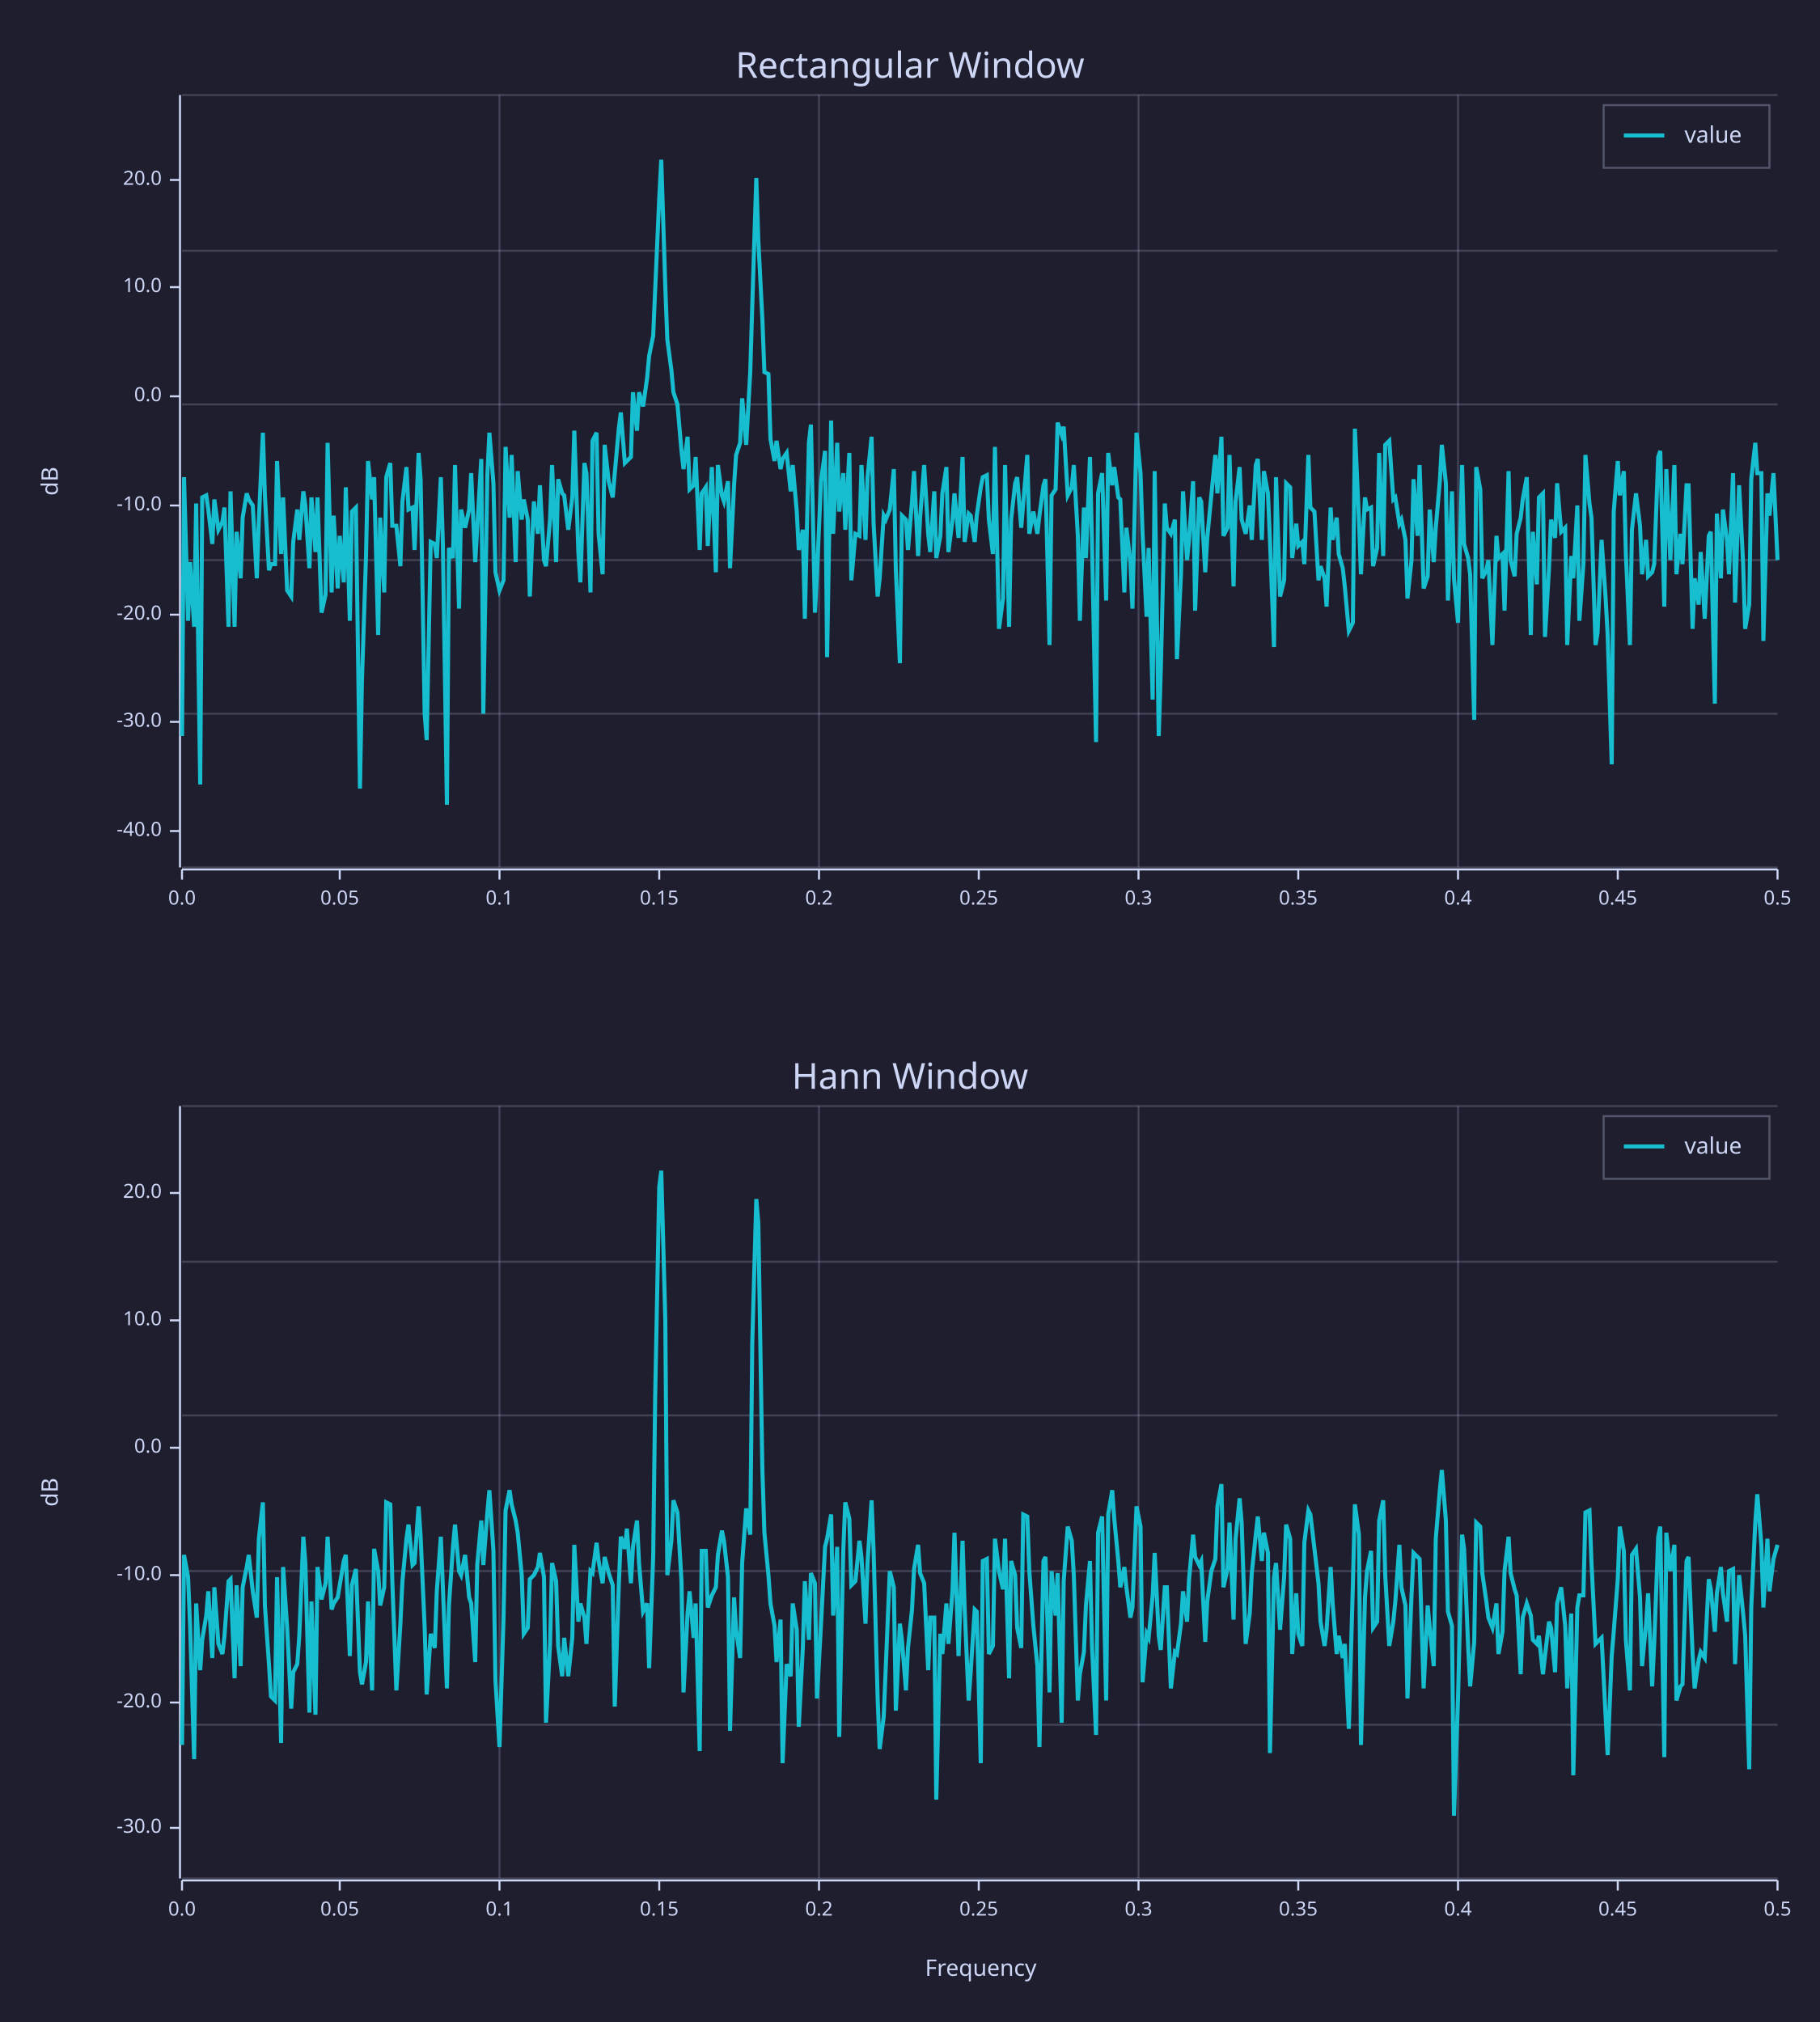
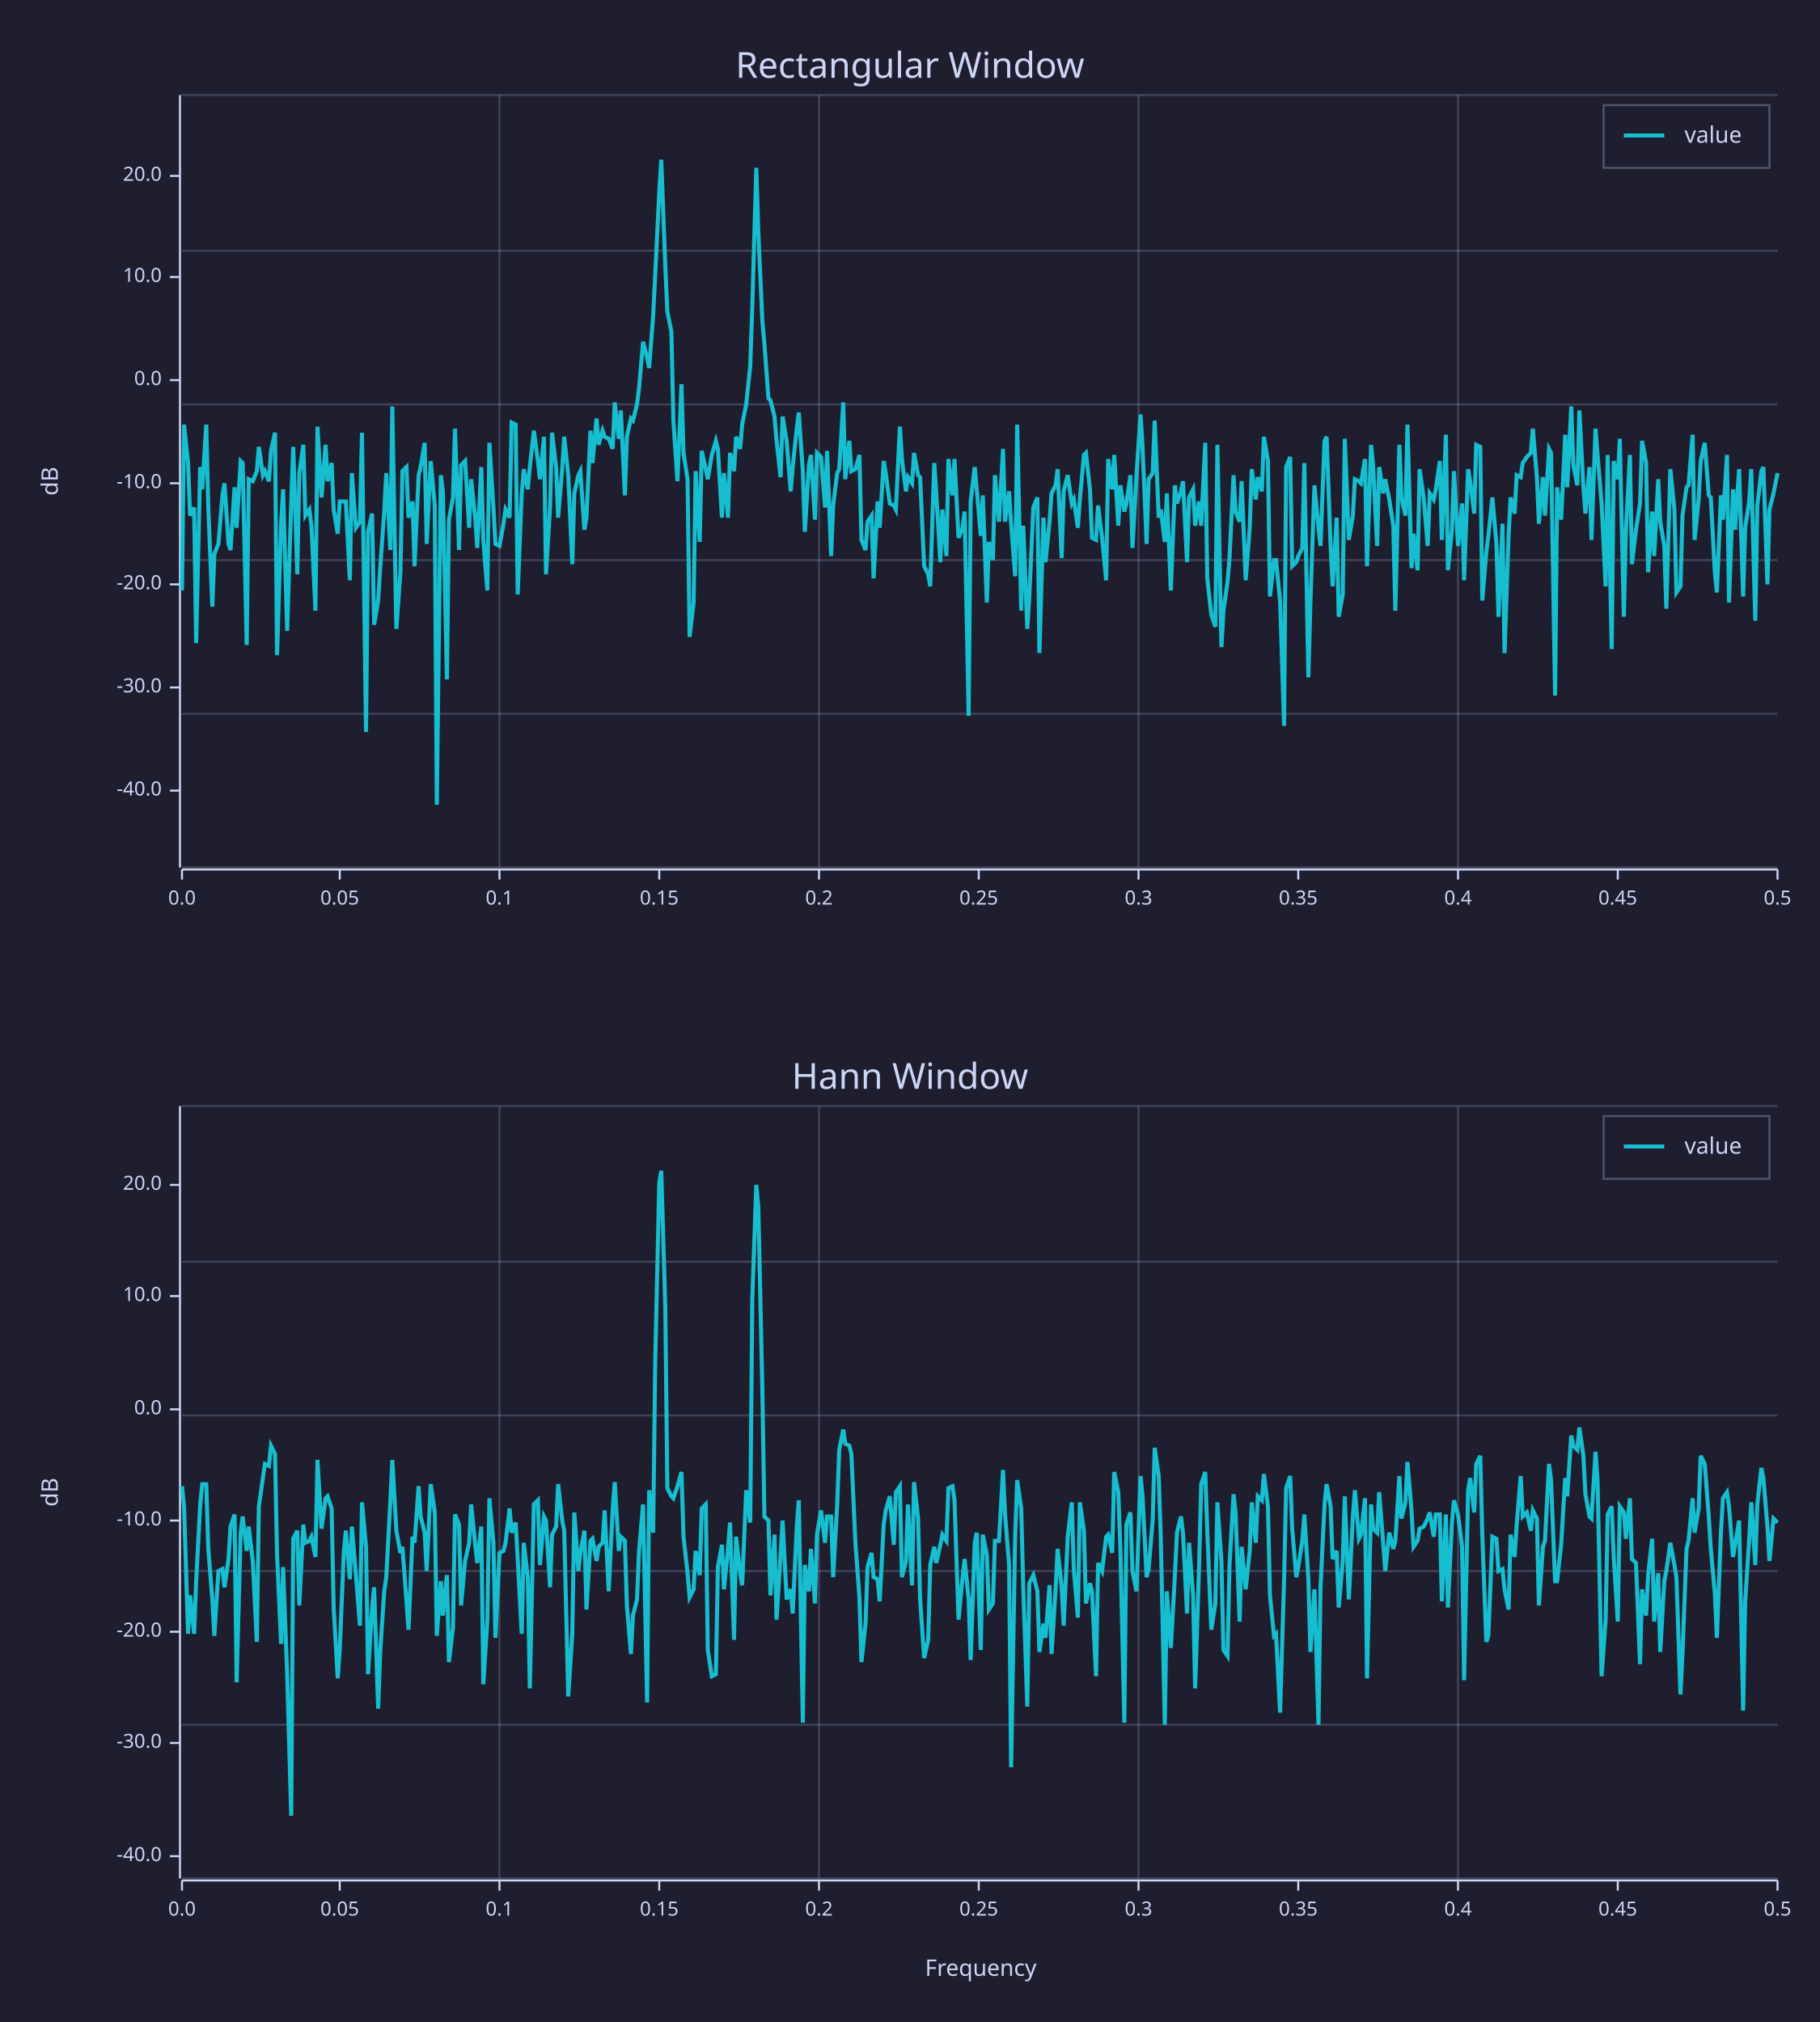
<svg xmlns="http://www.w3.org/2000/svg" width="900" height="1000" viewBox="0 0 900 1000">
  <rect x="0" y="0" width="900" height="1000" opacity="1" fill="#1E1E2E" stroke="none" />
  <text x="450" y="25" dy="0.76em" text-anchor="middle" font-family="sans-serif" font-size="17.742" opacity="1" fill="#CDD6F4">
Rectangular Window
</text>
  <text x="20" y="238" dy="0.76em" text-anchor="middle" font-family="sans-serif" font-size="11.29" opacity="1" fill="#CDD6F4" transform="rotate(270, 20, 238)">
dB
</text>
  <text x="485" y="480" dy="-0.5ex" text-anchor="middle" font-family="sans-serif" font-size="11.29" opacity="1" fill="#CDD6F4">

</text>
  <polyline fill="none" opacity="1" stroke="#CDD6F4" stroke-width="1" points="89,47 89,429 " />
-   <text x="80" y="411" dy="0.5ex" text-anchor="end" font-family="sans-serif" font-size="9.677" opacity="1" fill="#CDD6F4">
+   <text x="80" y="391" dy="0.5ex" text-anchor="end" font-family="sans-serif" font-size="9.677" opacity="1" fill="#CDD6F4">
-40.0
</text>
-   <polyline fill="none" opacity="1" stroke="#CDD6F4" stroke-width="1" points="84,411 89,411 " />
-   <text x="80" y="357" dy="0.5ex" text-anchor="end" font-family="sans-serif" font-size="9.677" opacity="1" fill="#CDD6F4">
+   <polyline fill="none" opacity="1" stroke="#CDD6F4" stroke-width="1" points="84,391 89,391 " />
+   <text x="80" y="340" dy="0.5ex" text-anchor="end" font-family="sans-serif" font-size="9.677" opacity="1" fill="#CDD6F4">
-30.0
</text>
-   <polyline fill="none" opacity="1" stroke="#CDD6F4" stroke-width="1" points="84,357 89,357 " />
-   <text x="80" y="304" dy="0.5ex" text-anchor="end" font-family="sans-serif" font-size="9.677" opacity="1" fill="#CDD6F4">
+   <polyline fill="none" opacity="1" stroke="#CDD6F4" stroke-width="1" points="84,340 89,340 " />
+   <text x="80" y="289" dy="0.5ex" text-anchor="end" font-family="sans-serif" font-size="9.677" opacity="1" fill="#CDD6F4">
-20.0
</text>
-   <polyline fill="none" opacity="1" stroke="#CDD6F4" stroke-width="1" points="84,304 89,304 " />
-   <text x="80" y="250" dy="0.5ex" text-anchor="end" font-family="sans-serif" font-size="9.677" opacity="1" fill="#CDD6F4">
+   <polyline fill="none" opacity="1" stroke="#CDD6F4" stroke-width="1" points="84,289 89,289 " />
+   <text x="80" y="239" dy="0.5ex" text-anchor="end" font-family="sans-serif" font-size="9.677" opacity="1" fill="#CDD6F4">
-10.0
</text>
-   <polyline fill="none" opacity="1" stroke="#CDD6F4" stroke-width="1" points="84,250 89,250 " />
-   <text x="80" y="196" dy="0.5ex" text-anchor="end" font-family="sans-serif" font-size="9.677" opacity="1" fill="#CDD6F4">
- 0.0
- </text>
-   <polyline fill="none" opacity="1" stroke="#CDD6F4" stroke-width="1" points="84,196 89,196 " />
-   <text x="80" y="142" dy="0.5ex" text-anchor="end" font-family="sans-serif" font-size="9.677" opacity="1" fill="#CDD6F4">
+   <polyline fill="none" opacity="1" stroke="#CDD6F4" stroke-width="1" points="84,239 89,239 " />
+   <text x="80" y="188" dy="0.5ex" text-anchor="end" font-family="sans-serif" font-size="9.677" opacity="1" fill="#CDD6F4">
+ 0.0
+ </text>
+   <polyline fill="none" opacity="1" stroke="#CDD6F4" stroke-width="1" points="84,188 89,188 " />
+   <text x="80" y="137" dy="0.5ex" text-anchor="end" font-family="sans-serif" font-size="9.677" opacity="1" fill="#CDD6F4">
10.0
</text>
-   <polyline fill="none" opacity="1" stroke="#CDD6F4" stroke-width="1" points="84,142 89,142 " />
-   <text x="80" y="89" dy="0.5ex" text-anchor="end" font-family="sans-serif" font-size="9.677" opacity="1" fill="#CDD6F4">
+   <polyline fill="none" opacity="1" stroke="#CDD6F4" stroke-width="1" points="84,137 89,137 " />
+   <text x="80" y="87" dy="0.5ex" text-anchor="end" font-family="sans-serif" font-size="9.677" opacity="1" fill="#CDD6F4">
20.0
</text>
-   <polyline fill="none" opacity="1" stroke="#CDD6F4" stroke-width="1" points="84,89 89,89 " />
+   <polyline fill="none" opacity="1" stroke="#CDD6F4" stroke-width="1" points="84,87 89,87 " />
  <polyline fill="none" opacity="1" stroke="#CDD6F4" stroke-width="1" points="90,430 879,430 " />
  <text x="90" y="440" dy="0.76em" text-anchor="middle" font-family="sans-serif" font-size="9.677" opacity="1" fill="#CDD6F4">
0.0
</text>
  <polyline fill="none" opacity="1" stroke="#CDD6F4" stroke-width="1" points="90,430 90,435 " />
  <text x="168" y="440" dy="0.76em" text-anchor="middle" font-family="sans-serif" font-size="9.677" opacity="1" fill="#CDD6F4">
0.05
</text>
  <polyline fill="none" opacity="1" stroke="#CDD6F4" stroke-width="1" points="168,430 168,435 " />
  <text x="247" y="440" dy="0.76em" text-anchor="middle" font-family="sans-serif" font-size="9.677" opacity="1" fill="#CDD6F4">
0.1
</text>
  <polyline fill="none" opacity="1" stroke="#CDD6F4" stroke-width="1" points="247,430 247,435 " />
  <text x="326" y="440" dy="0.76em" text-anchor="middle" font-family="sans-serif" font-size="9.677" opacity="1" fill="#CDD6F4">
0.15
</text>
  <polyline fill="none" opacity="1" stroke="#CDD6F4" stroke-width="1" points="326,430 326,435 " />
  <text x="405" y="440" dy="0.76em" text-anchor="middle" font-family="sans-serif" font-size="9.677" opacity="1" fill="#CDD6F4">
0.2
</text>
  <polyline fill="none" opacity="1" stroke="#CDD6F4" stroke-width="1" points="405,430 405,435 " />
  <text x="484" y="440" dy="0.76em" text-anchor="middle" font-family="sans-serif" font-size="9.677" opacity="1" fill="#CDD6F4">
0.25
</text>
  <polyline fill="none" opacity="1" stroke="#CDD6F4" stroke-width="1" points="484,430 484,435 " />
  <text x="563" y="440" dy="0.76em" text-anchor="middle" font-family="sans-serif" font-size="9.677" opacity="1" fill="#CDD6F4">
0.3
</text>
  <polyline fill="none" opacity="1" stroke="#CDD6F4" stroke-width="1" points="563,430 563,435 " />
  <text x="642" y="440" dy="0.76em" text-anchor="middle" font-family="sans-serif" font-size="9.677" opacity="1" fill="#CDD6F4">
0.35
</text>
  <polyline fill="none" opacity="1" stroke="#CDD6F4" stroke-width="1" points="642,430 642,435 " />
  <text x="721" y="440" dy="0.76em" text-anchor="middle" font-family="sans-serif" font-size="9.677" opacity="1" fill="#CDD6F4">
0.4
</text>
  <polyline fill="none" opacity="1" stroke="#CDD6F4" stroke-width="1" points="721,430 721,435 " />
  <text x="800" y="440" dy="0.76em" text-anchor="middle" font-family="sans-serif" font-size="9.677" opacity="1" fill="#CDD6F4">
0.45
</text>
  <polyline fill="none" opacity="1" stroke="#CDD6F4" stroke-width="1" points="800,430 800,435 " />
  <text x="879" y="440" dy="0.76em" text-anchor="middle" font-family="sans-serif" font-size="9.677" opacity="1" fill="#CDD6F4">
0.5
</text>
  <polyline fill="none" opacity="1" stroke="#CDD6F4" stroke-width="1" points="879,430 879,435 " />
  <polyline fill="none" opacity="0.3" stroke="#9696B4" stroke-width="1" points="90,429 879,429 " />
  <polyline fill="none" opacity="0.3" stroke="#9696B4" stroke-width="1" points="90,353 879,353 " />
  <polyline fill="none" opacity="0.3" stroke="#9696B4" stroke-width="1" points="90,277 879,277 " />
  <polyline fill="none" opacity="0.3" stroke="#9696B4" stroke-width="1" points="90,200 879,200 " />
  <polyline fill="none" opacity="0.3" stroke="#9696B4" stroke-width="1" points="90,124 879,124 " />
  <polyline fill="none" opacity="0.3" stroke="#9696B4" stroke-width="1" points="90,47 879,47 " />
  <polyline fill="none" opacity="0.3" stroke="#9696B4" stroke-width="1" points="247,429 247,47 " />
  <polyline fill="none" opacity="0.3" stroke="#9696B4" stroke-width="1" points="405,429 405,47 " />
  <polyline fill="none" opacity="0.3" stroke="#9696B4" stroke-width="1" points="563,429 563,47 " />
  <polyline fill="none" opacity="0.3" stroke="#9696B4" stroke-width="1" points="721,429 721,47 " />
-   <polyline fill="none" opacity="1" stroke="#17BECF" stroke-width="2" points="90,364 91,236 93,307 94,278 96,310 97,249 99,388 100,246 102,245 103,252 105,269 106,247 108,262 110,258 111,251 113,310 114,243 116,310 117,263 119,286 120,256 122,244 123,247 125,250 127,286 128,257 130,214 131,245 133,282 134,279 136,279 137,228 139,274 140,246 142,292 144,295 145,268 147,252 148,267 150,243 151,250 153,281 154,246 156,273 157,246 159,303 161,294 162,219 164,293 165,255 167,291 168,265 170,288 171,241 173,307 174,253 176,251 178,390 179,336 181,275 182,228 184,247 185,236 187,314 188,256 190,293 191,236 193,229 194,260 196,260 198,280 199,248 201,231 202,252 204,251 205,272 207,224 208,237 210,353 211,366 213,268 215,269 216,276 218,236 219,269 221,398 222,271 224,276 225,230 227,301 228,252 230,261 232,252 233,234 235,278 236,261 238,227 239,353 241,235 242,214 244,239 245,283 247,292 249,287 250,221 252,256 253,225 255,278 256,233 258,257 259,247 261,257 262,295 264,248 266,264 267,240 269,277 270,280 272,257 273,230 275,278 276,237 278,244 279,245 281,262 283,246 284,213 286,273 287,288 289,229 290,234 292,293 293,218 295,214 296,264 298,284 299,220 301,238 303,246 304,234 306,212 307,204 309,229 310,228 312,226 313,194 315,213 316,194 318,201 320,187 321,176 323,166 324,143 326,98 327,79 329,142 330,168 332,183 333,194 335,200 337,223 338,232 340,216 341,242 343,240 344,226 346,272 347,244 349,241 350,270 352,231 354,283 355,230 357,245 358,248 360,238 361,281 363,240 364,225 366,219 367,197 369,220 371,184 372,151 374,88 375,119 377,158 378,184 380,185 381,217 383,228 384,218 386,232 387,227 389,224 391,243 392,230 394,253 395,272 397,262 398,306 400,219 401,210 403,303 404,284 406,238 408,223 409,325 411,208 412,264 414,219 415,253 417,234 418,262 420,224 421,287 423,264 425,265 426,230 428,267 429,236 431,216 432,259 434,295 435,286 437,255 438,257 440,252 442,232 443,282 445,328 446,255 448,257 449,272 451,248 452,233 454,275 455,256 457,230 459,264 460,273 462,243 463,276 465,265 466,244 468,231 469,273 471,257 472,244 474,266 476,226 477,268 479,254 480,255 482,268 483,255 485,241 486,236 488,235 489,257 491,274 492,221 494,311 496,296 497,230 499,310 500,257 502,239 503,236 505,261 506,249 508,225 509,264 511,253 513,264 514,255 516,240 517,237 519,319 520,245 522,242 523,209 525,215 526,211 528,245 530,241 531,230 533,265 534,307 536,251 537,276 539,226 540,269 542,367 543,244 545,234 547,297 548,224 550,240 551,231 553,246 554,247 556,293 557,261 559,278 560,301 562,214 564,234 565,264 567,305 568,271 570,346 571,233 573,364 574,332 576,249 577,261 579,264 581,257 582,326 584,284 585,243 587,277 588,267 590,238 591,302 593,246 594,248 596,283 597,266 599,245 601,225 602,244 604,216 605,265 607,261 608,225 610,290 611,248 613,231 614,257 616,264 618,250 619,267 621,230 622,227 624,267 625,233 627,244 628,267 630,320 631,236 633,295 635,287 636,239 638,241 639,276 641,259 642,270 644,268 645,279 647,225 648,251 650,253 652,287 653,280 655,286 656,300 658,251 659,267 661,256 662,274 664,281 665,290 667,312 669,308 670,212 672,257 673,284 675,246 676,252 678,251 679,280 681,271 682,224 684,275 685,220 687,218 689,247 690,246 692,259 693,257 695,267 696,296 698,277 699,237 701,265 702,230 704,291 706,285 707,252 709,278 710,261 712,238 713,220 715,239 716,297 718,243 719,286 721,308 723,230 724,269 726,276 727,284 729,356 730,231 732,242 733,286 735,282 736,277 738,319 740,265 741,276 743,274 744,302 746,233 747,277 749,285 750,264 752,256 753,247 755,236 757,314 758,263 760,289 761,246 763,244 764,315 766,281 767,257 769,266 770,239 772,263 774,261 775,319 777,275 778,286 780,250 781,307 783,279 784,225 786,249 787,256 789,319 790,313 792,267 794,296 795,314 797,378 798,253 800,228 801,245 803,233 804,274 806,319 807,262 809,244 811,260 812,284 814,267 815,285 817,283 818,279 820,226 821,223 823,300 824,232 826,277 828,230 829,284 831,264 832,279 834,240 835,240 837,311 838,286 840,299 841,273 843,306 845,265 846,263 848,348 849,254 851,286 852,252 854,267 855,284 857,234 858,298 860,240 862,279 863,311 865,299 866,237 868,219 869,234 871,234 872,317 874,244 875,255 877,234 879,277 " />
+   <polyline fill="none" opacity="1" stroke="#17BECF" stroke-width="2" points="90,292 91,210 93,229 94,255 96,251 97,318 99,231 100,242 102,210 103,251 105,300 106,274 108,269 110,245 111,239 113,269 114,272 116,241 117,261 119,228 120,229 122,319 123,237 125,238 127,233 128,221 130,235 131,233 133,238 134,223 136,214 137,324 139,259 140,242 142,312 144,249 145,221 147,284 148,234 150,220 151,255 153,252 154,260 156,302 157,211 159,246 161,220 162,238 164,229 165,252 167,264 168,248 170,248 171,248 173,287 174,234 176,261 178,258 179,214 181,362 182,263 184,254 185,309 187,297 188,281 190,253 191,234 193,272 194,201 196,311 198,283 199,233 201,231 202,256 204,248 205,280 207,235 208,231 210,219 211,269 213,228 215,250 216,398 218,235 219,243 221,336 222,257 224,246 225,212 227,272 228,230 230,228 232,261 233,237 235,256 236,271 238,231 239,267 241,292 242,219 244,251 245,269 247,270 249,259 250,252 252,256 253,209 255,210 256,294 258,244 259,232 261,242 262,231 264,213 266,228 267,237 269,216 270,284 272,251 273,214 275,231 276,256 278,232 279,216 281,235 283,279 284,244 286,235 287,233 289,262 290,256 292,213 293,229 295,207 296,220 298,213 299,216 301,217 303,222 304,199 306,217 307,203 309,245 310,216 312,207 313,208 315,200 316,192 318,169 320,177 321,182 323,156 324,136 326,95 327,79 329,132 330,154 332,164 333,208 335,238 337,190 338,224 340,237 341,315 343,298 344,233 346,268 347,223 349,232 350,237 352,225 354,218 355,222 357,256 358,234 360,256 361,224 363,233 364,216 366,222 367,210 369,200 371,181 372,152 374,83 375,115 377,159 378,170 380,197 381,198 383,206 384,218 386,236 387,206 389,218 391,243 392,231 394,212 395,204 397,233 398,263 400,230 401,225 403,257 404,224 406,226 408,251 409,223 411,275 412,250 414,234 415,232 417,199 418,237 420,218 421,233 423,232 425,225 426,267 428,272 429,258 431,255 432,286 434,248 435,261 437,228 438,234 440,249 442,250 443,252 445,211 446,227 448,243 449,236 451,239 452,224 454,235 455,236 457,280 459,284 460,290 462,229 463,244 465,278 466,252 468,275 469,227 471,245 472,227 474,266 476,261 477,253 479,354 480,248 482,231 483,242 485,265 486,245 488,298 489,268 491,277 492,235 494,258 496,222 497,258 499,243 500,259 502,285 503,210 505,302 506,260 508,311 509,295 511,251 513,246 514,323 516,256 517,278 519,258 520,244 522,240 523,232 525,276 526,243 528,235 530,249 531,247 533,261 534,247 536,225 537,224 539,242 540,266 542,267 543,250 545,266 547,287 548,227 550,242 551,225 553,260 554,240 556,253 557,249 559,235 560,271 562,235 564,205 565,221 567,269 568,237 570,234 571,208 573,256 574,252 576,268 577,244 579,292 581,240 582,249 584,243 585,238 587,278 588,246 590,242 591,260 593,248 594,260 596,219 597,286 599,304 601,310 602,220 604,320 605,302 607,288 608,276 610,235 611,253 613,258 614,238 616,287 618,261 619,232 621,247 622,236 624,243 625,216 627,228 628,295 630,277 631,277 633,297 635,359 636,231 638,226 639,280 641,278 642,275 644,271 645,229 647,335 648,298 650,240 652,261 653,270 655,218 656,216 658,270 659,290 661,256 662,305 664,294 665,217 667,267 669,255 670,237 672,238 673,239 675,227 676,280 678,220 679,230 681,270 682,231 684,244 685,237 687,247 689,260 690,302 692,220 693,246 695,255 696,210 698,281 699,264 701,282 702,232 704,246 706,270 707,244 709,247 710,242 712,228 713,267 715,215 716,282 718,262 719,233 721,270 723,249 724,287 726,232 727,238 729,254 730,220 732,221 733,297 735,273 736,265 738,246 740,269 741,305 743,259 744,323 746,265 747,246 749,254 750,235 752,236 753,229 755,226 757,224 758,212 760,236 761,259 763,236 764,255 766,222 767,224 769,344 770,241 772,257 774,215 775,241 777,201 778,230 780,240 781,203 783,241 784,254 786,231 787,267 789,212 790,225 792,249 794,290 795,225 797,321 798,228 800,237 801,217 803,305 804,263 806,225 807,279 809,262 811,249 812,218 814,229 815,283 817,253 818,275 820,237 821,258 823,270 824,301 826,232 828,252 829,293 831,290 832,255 834,241 835,240 837,215 838,267 840,247 841,228 843,219 845,245 846,246 848,283 849,293 851,245 852,257 854,225 855,298 857,242 858,262 860,232 862,295 863,261 865,248 866,232 868,307 869,250 871,233 872,231 874,289 875,252 877,244 879,234 " />
  <rect x="793" y="52" width="82" height="31" opacity="0.85" fill="#1E1E2E" stroke="none" />
  <rect x="793" y="52" width="82" height="31" opacity="0.3" fill="none" stroke="#CDD6F4" />
  <text x="833" y="62" dy="0.76em" text-anchor="start" font-family="sans-serif" font-size="11.29" opacity="1" fill="#CDD6F4">
value
</text>
  <polyline fill="none" opacity="1" stroke="#17BECF" stroke-width="2" points="803,67 823,67 " />
  <text x="450" y="525" dy="0.76em" text-anchor="middle" font-family="sans-serif" font-size="17.742" opacity="1" fill="#CDD6F4">
Hann Window
</text>
  <text x="20" y="738" dy="0.76em" text-anchor="middle" font-family="sans-serif" font-size="11.29" opacity="1" fill="#CDD6F4" transform="rotate(270, 20, 738)">
dB
</text>
  <text x="485" y="980" dy="-0.5ex" text-anchor="middle" font-family="sans-serif" font-size="11.29" opacity="1" fill="#CDD6F4">
Frequency
</text>
  <polyline fill="none" opacity="1" stroke="#CDD6F4" stroke-width="1" points="89,547 89,929 " />
-   <text x="80" y="904" dy="0.5ex" text-anchor="end" font-family="sans-serif" font-size="9.677" opacity="1" fill="#CDD6F4">
+   <text x="80" y="918" dy="0.5ex" text-anchor="end" font-family="sans-serif" font-size="9.677" opacity="1" fill="#CDD6F4">
+ -40.0
+ </text>
+   <polyline fill="none" opacity="1" stroke="#CDD6F4" stroke-width="1" points="84,918 89,918 " />
+   <text x="80" y="862" dy="0.5ex" text-anchor="end" font-family="sans-serif" font-size="9.677" opacity="1" fill="#CDD6F4">
-30.0
</text>
-   <polyline fill="none" opacity="1" stroke="#CDD6F4" stroke-width="1" points="84,904 89,904 " />
-   <text x="80" y="842" dy="0.5ex" text-anchor="end" font-family="sans-serif" font-size="9.677" opacity="1" fill="#CDD6F4">
+   <polyline fill="none" opacity="1" stroke="#CDD6F4" stroke-width="1" points="84,862 89,862 " />
+   <text x="80" y="807" dy="0.5ex" text-anchor="end" font-family="sans-serif" font-size="9.677" opacity="1" fill="#CDD6F4">
-20.0
</text>
-   <polyline fill="none" opacity="1" stroke="#CDD6F4" stroke-width="1" points="84,842 89,842 " />
-   <text x="80" y="779" dy="0.5ex" text-anchor="end" font-family="sans-serif" font-size="9.677" opacity="1" fill="#CDD6F4">
+   <polyline fill="none" opacity="1" stroke="#CDD6F4" stroke-width="1" points="84,807 89,807 " />
+   <text x="80" y="752" dy="0.5ex" text-anchor="end" font-family="sans-serif" font-size="9.677" opacity="1" fill="#CDD6F4">
-10.0
</text>
-   <polyline fill="none" opacity="1" stroke="#CDD6F4" stroke-width="1" points="84,779 89,779 " />
-   <text x="80" y="716" dy="0.5ex" text-anchor="end" font-family="sans-serif" font-size="9.677" opacity="1" fill="#CDD6F4">
- 0.0
- </text>
-   <polyline fill="none" opacity="1" stroke="#CDD6F4" stroke-width="1" points="84,716 89,716 " />
-   <text x="80" y="653" dy="0.5ex" text-anchor="end" font-family="sans-serif" font-size="9.677" opacity="1" fill="#CDD6F4">
+   <polyline fill="none" opacity="1" stroke="#CDD6F4" stroke-width="1" points="84,752 89,752 " />
+   <text x="80" y="697" dy="0.5ex" text-anchor="end" font-family="sans-serif" font-size="9.677" opacity="1" fill="#CDD6F4">
+ 0.0
+ </text>
+   <polyline fill="none" opacity="1" stroke="#CDD6F4" stroke-width="1" points="84,697 89,697 " />
+   <text x="80" y="641" dy="0.5ex" text-anchor="end" font-family="sans-serif" font-size="9.677" opacity="1" fill="#CDD6F4">
10.0
</text>
-   <polyline fill="none" opacity="1" stroke="#CDD6F4" stroke-width="1" points="84,653 89,653 " />
-   <text x="80" y="590" dy="0.5ex" text-anchor="end" font-family="sans-serif" font-size="9.677" opacity="1" fill="#CDD6F4">
+   <polyline fill="none" opacity="1" stroke="#CDD6F4" stroke-width="1" points="84,641 89,641 " />
+   <text x="80" y="586" dy="0.5ex" text-anchor="end" font-family="sans-serif" font-size="9.677" opacity="1" fill="#CDD6F4">
20.0
</text>
-   <polyline fill="none" opacity="1" stroke="#CDD6F4" stroke-width="1" points="84,590 89,590 " />
+   <polyline fill="none" opacity="1" stroke="#CDD6F4" stroke-width="1" points="84,586 89,586 " />
  <polyline fill="none" opacity="1" stroke="#CDD6F4" stroke-width="1" points="90,930 879,930 " />
  <text x="90" y="940" dy="0.76em" text-anchor="middle" font-family="sans-serif" font-size="9.677" opacity="1" fill="#CDD6F4">
0.0
</text>
  <polyline fill="none" opacity="1" stroke="#CDD6F4" stroke-width="1" points="90,930 90,935 " />
  <text x="168" y="940" dy="0.76em" text-anchor="middle" font-family="sans-serif" font-size="9.677" opacity="1" fill="#CDD6F4">
0.05
</text>
  <polyline fill="none" opacity="1" stroke="#CDD6F4" stroke-width="1" points="168,930 168,935 " />
  <text x="247" y="940" dy="0.76em" text-anchor="middle" font-family="sans-serif" font-size="9.677" opacity="1" fill="#CDD6F4">
0.1
</text>
  <polyline fill="none" opacity="1" stroke="#CDD6F4" stroke-width="1" points="247,930 247,935 " />
  <text x="326" y="940" dy="0.76em" text-anchor="middle" font-family="sans-serif" font-size="9.677" opacity="1" fill="#CDD6F4">
0.15
</text>
  <polyline fill="none" opacity="1" stroke="#CDD6F4" stroke-width="1" points="326,930 326,935 " />
  <text x="405" y="940" dy="0.76em" text-anchor="middle" font-family="sans-serif" font-size="9.677" opacity="1" fill="#CDD6F4">
0.2
</text>
  <polyline fill="none" opacity="1" stroke="#CDD6F4" stroke-width="1" points="405,930 405,935 " />
  <text x="484" y="940" dy="0.76em" text-anchor="middle" font-family="sans-serif" font-size="9.677" opacity="1" fill="#CDD6F4">
0.25
</text>
  <polyline fill="none" opacity="1" stroke="#CDD6F4" stroke-width="1" points="484,930 484,935 " />
  <text x="563" y="940" dy="0.76em" text-anchor="middle" font-family="sans-serif" font-size="9.677" opacity="1" fill="#CDD6F4">
0.3
</text>
  <polyline fill="none" opacity="1" stroke="#CDD6F4" stroke-width="1" points="563,930 563,935 " />
  <text x="642" y="940" dy="0.76em" text-anchor="middle" font-family="sans-serif" font-size="9.677" opacity="1" fill="#CDD6F4">
0.35
</text>
  <polyline fill="none" opacity="1" stroke="#CDD6F4" stroke-width="1" points="642,930 642,935 " />
  <text x="721" y="940" dy="0.76em" text-anchor="middle" font-family="sans-serif" font-size="9.677" opacity="1" fill="#CDD6F4">
0.4
</text>
  <polyline fill="none" opacity="1" stroke="#CDD6F4" stroke-width="1" points="721,930 721,935 " />
  <text x="800" y="940" dy="0.76em" text-anchor="middle" font-family="sans-serif" font-size="9.677" opacity="1" fill="#CDD6F4">
0.45
</text>
  <polyline fill="none" opacity="1" stroke="#CDD6F4" stroke-width="1" points="800,930 800,935 " />
  <text x="879" y="940" dy="0.76em" text-anchor="middle" font-family="sans-serif" font-size="9.677" opacity="1" fill="#CDD6F4">
0.5
</text>
  <polyline fill="none" opacity="1" stroke="#CDD6F4" stroke-width="1" points="879,930 879,935 " />
  <polyline fill="none" opacity="0.3" stroke="#9696B4" stroke-width="1" points="90,929 879,929 " />
  <polyline fill="none" opacity="0.3" stroke="#9696B4" stroke-width="1" points="90,853 879,853 " />
  <polyline fill="none" opacity="0.3" stroke="#9696B4" stroke-width="1" points="90,777 879,777 " />
  <polyline fill="none" opacity="0.3" stroke="#9696B4" stroke-width="1" points="90,700 879,700 " />
  <polyline fill="none" opacity="0.3" stroke="#9696B4" stroke-width="1" points="90,624 879,624 " />
  <polyline fill="none" opacity="0.3" stroke="#9696B4" stroke-width="1" points="90,547 879,547 " />
  <polyline fill="none" opacity="0.3" stroke="#9696B4" stroke-width="1" points="247,929 247,547 " />
  <polyline fill="none" opacity="0.3" stroke="#9696B4" stroke-width="1" points="405,929 405,547 " />
  <polyline fill="none" opacity="0.3" stroke="#9696B4" stroke-width="1" points="563,929 563,547 " />
  <polyline fill="none" opacity="0.3" stroke="#9696B4" stroke-width="1" points="721,929 721,547 " />
-   <polyline fill="none" opacity="1" stroke="#17BECF" stroke-width="2" points="90,863 91,769 93,780 94,804 96,870 97,793 99,826 100,811 102,799 103,787 105,820 106,785 108,813 110,818 111,809 113,782 114,781 116,830 117,784 119,824 120,785 122,775 123,769 125,787 127,800 128,761 130,743 131,794 133,823 134,839 136,841 137,780 139,862 140,775 142,805 144,845 145,827 147,823 148,809 150,760 151,773 153,847 154,792 156,848 157,775 159,791 161,783 162,760 164,796 165,793 167,790 168,784 170,772 171,769 173,819 174,784 176,776 178,827 179,833 181,822 182,792 184,836 185,766 187,777 188,794 190,785 191,743 193,744 194,782 196,836 198,803 199,782 201,761 202,754 204,774 205,773 207,745 208,760 210,805 211,838 213,808 215,815 216,787 218,760 219,785 221,835 222,794 224,765 225,754 227,777 228,779 230,769 232,790 233,793 235,822 236,774 238,752 239,774 241,748 242,737 244,767 245,831 247,864 249,800 250,747 252,737 253,744 255,752 256,758 258,779 259,808 261,805 262,781 264,779 266,775 267,768 269,780 270,852 272,813 273,773 275,782 276,814 278,829 279,810 281,829 283,810 284,764 286,802 287,793 289,800 290,813 292,777 293,778 295,763 296,772 298,783 299,770 301,778 303,784 304,844 306,784 307,760 309,766 310,756 312,783 313,765 315,752 316,773 318,797 320,793 321,825 323,770 324,690 326,587 327,579 329,653 330,779 332,762 333,742 335,748 337,782 338,837 340,798 341,787 343,810 344,793 346,866 347,767 349,767 350,795 352,789 354,785 355,769 357,757 358,762 360,780 361,856 363,790 364,806 366,820 367,773 369,746 371,759 372,664 374,593 375,605 377,727 378,758 380,779 381,793 383,804 384,822 386,801 387,872 389,823 391,829 392,793 394,806 395,854 397,815 398,782 400,811 401,778 403,783 404,840 406,803 408,765 409,761 411,749 412,799 414,765 415,859 417,767 418,743 420,751 421,784 423,782 425,762 426,770 428,803 429,773 431,742 432,767 434,840 435,865 437,849 438,825 440,777 442,785 443,846 445,803 446,811 448,836 449,815 451,796 452,776 454,764 455,778 457,783 459,826 460,800 462,800 463,890 465,808 466,818 468,793 469,813 471,787 472,758 474,819 476,762 477,795 479,841 480,827 482,796 483,797 485,872 486,772 488,771 489,818 491,814 492,761 494,777 496,786 497,761 499,830 500,772 502,779 503,805 505,815 506,749 508,750 509,777 511,804 513,824 514,864 516,772 517,770 519,837 520,777 522,799 523,778 525,852 526,782 528,755 530,762 531,779 533,841 534,828 536,817 537,794 539,772 540,814 542,858 543,758 545,750 547,841 548,749 550,737 551,751 553,772 554,785 556,775 557,785 559,800 560,795 562,745 564,755 565,832 567,808 568,810 570,789 571,768 573,809 574,816 576,785 577,785 579,835 581,817 582,818 584,803 585,787 587,802 588,781 590,759 591,770 593,774 594,772 596,812 597,792 599,777 601,771 602,745 604,734 605,785 607,776 608,753 610,801 611,761 613,741 614,753 616,813 618,798 619,778 621,759 622,750 624,772 625,758 627,768 628,867 630,780 631,773 633,806 635,780 636,754 638,761 639,818 641,788 642,808 644,814 645,763 647,747 648,749 650,766 652,783 653,802 655,814 656,806 658,775 659,793 661,818 662,809 664,820 665,813 667,855 669,784 670,744 672,759 673,863 675,790 676,777 678,767 679,805 681,802 682,752 684,742 685,779 687,814 689,802 690,792 692,764 693,785 695,794 696,840 698,789 699,768 701,770 702,771 704,835 706,794 707,805 709,824 710,761 712,737 713,727 715,752 716,797 718,804 719,898 721,840 723,759 724,766 726,814 727,834 729,812 730,753 732,755 733,778 735,792 736,800 738,805 740,793 741,818 743,807 744,777 746,760 747,778 749,786 750,789 752,828 753,800 755,793 757,799 758,811 760,813 761,809 763,828 764,819 766,802 767,805 769,827 770,793 772,785 774,804 775,835 777,798 778,878 780,795 781,789 783,789 784,748 786,747 787,773 789,813 790,812 792,810 794,849 795,868 797,819 798,807 800,781 801,755 803,767 804,811 806,836 807,769 809,766 811,790 812,824 814,803 815,788 817,834 818,813 820,760 821,755 823,869 824,758 826,777 828,764 829,841 831,834 832,833 834,772 835,770 837,818 838,835 840,821 841,817 843,820 845,781 846,786 848,807 849,788 851,775 852,788 854,802 855,777 857,776 858,823 860,779 862,798 863,809 865,875 866,795 868,753 869,739 871,764 872,795 874,761 875,787 877,771 879,764 " />
+   <polyline fill="none" opacity="1" stroke="#17BECF" stroke-width="2" points="90,735 91,745 93,808 94,789 96,808 97,782 99,744 100,734 102,734 103,766 105,791 106,809 108,777 110,776 111,785 113,771 114,755 116,749 117,832 119,758 120,750 122,767 123,755 125,772 127,812 128,745 130,731 131,724 133,725 134,715 136,719 137,769 139,813 140,775 142,828 144,898 145,761 147,757 148,794 150,754 151,763 153,762 154,760 156,770 157,722 159,756 161,741 162,740 164,746 165,795 167,830 168,816 170,768 171,757 173,781 174,755 176,779 178,804 179,743 181,765 182,828 184,795 185,785 187,845 188,817 190,787 191,780 193,743 194,722 196,757 198,768 199,765 201,792 202,806 204,760 205,763 207,735 208,750 210,758 211,777 213,734 215,748 216,809 218,782 219,799 221,779 222,822 224,805 225,749 227,754 228,794 230,772 232,763 233,744 235,764 236,773 238,755 239,833 241,801 242,741 244,763 245,810 247,768 249,767 250,763 252,746 253,758 255,753 256,771 258,808 259,763 261,780 262,835 264,744 266,742 267,774 269,750 270,752 272,785 273,759 275,755 276,734 278,752 279,757 281,839 283,808 284,748 286,777 287,768 289,757 290,796 292,762 293,761 295,772 296,765 298,763 299,747 301,787 303,746 304,733 306,767 307,760 309,762 310,794 312,818 313,799 315,791 316,767 318,744 320,842 321,737 323,758 324,674 326,585 327,579 329,647 330,736 332,740 333,741 335,735 337,728 338,760 340,778 341,790 343,786 344,767 346,779 347,746 349,744 350,816 352,829 354,828 355,775 357,764 358,786 360,766 361,753 363,811 364,760 366,778 367,784 369,737 371,753 372,643 374,586 375,597 377,688 378,750 380,752 381,789 383,759 384,801 386,769 387,752 389,791 391,786 392,798 394,755 395,742 397,852 398,774 400,787 401,766 403,793 404,759 406,747 408,763 409,750 411,750 412,780 414,744 415,717 417,707 418,714 420,715 421,719 423,763 425,790 426,822 428,803 429,775 431,768 432,780 434,781 435,792 437,754 438,747 440,740 442,764 443,738 445,735 446,780 448,772 449,744 451,784 452,733 454,751 455,791 457,820 459,811 460,774 462,765 463,773 465,764 466,759 468,762 469,736 471,735 472,742 474,801 476,780 477,771 479,791 480,821 482,763 483,758 485,816 486,759 488,769 489,796 491,793 492,762 494,762 496,727 497,749 499,774 500,874 502,760 503,732 505,746 506,785 508,844 509,783 511,779 513,787 514,817 516,803 517,810 519,784 520,818 522,786 523,766 525,785 526,804 528,760 530,743 531,776 533,800 534,743 536,757 537,793 539,783 540,787 542,829 543,773 545,777 547,760 548,759 550,768 551,728 553,738 554,765 556,852 557,754 559,748 560,777 562,787 564,730 565,740 567,780 568,776 570,752 571,716 573,730 574,760 576,853 577,787 579,815 581,779 582,758 584,750 585,758 587,798 588,763 590,789 591,835 593,773 594,734 596,728 597,757 599,806 601,793 602,743 604,772 605,816 607,819 608,774 610,739 611,748 613,802 614,765 616,786 618,767 619,743 621,763 622,740 624,742 625,729 627,745 628,789 630,809 631,808 633,847 635,781 636,736 638,730 639,756 641,780 642,775 644,762 645,749 647,781 648,817 650,786 652,853 653,785 655,744 656,734 658,745 659,771 661,767 662,795 664,772 665,740 667,791 669,750 670,737 672,761 673,759 675,741 676,830 678,744 679,756 681,758 682,738 684,763 685,777 687,758 689,766 690,762 692,730 693,751 695,743 696,723 698,747 699,765 701,762 702,756 704,755 706,751 707,748 709,760 710,749 712,749 713,792 715,749 716,795 718,753 719,742 721,749 723,765 724,831 726,737 727,731 729,748 730,724 732,720 733,759 735,812 736,809 738,760 740,761 741,777 743,776 744,786 746,796 747,759 749,770 750,754 752,730 753,750 755,748 757,757 758,747 760,751 761,794 763,765 764,762 766,724 767,732 769,782 770,782 772,764 774,731 775,740 777,710 778,715 780,717 781,706 783,720 784,739 786,750 787,751 789,718 790,732 792,829 794,801 795,749 797,745 798,770 800,802 801,745 803,748 804,761 806,741 807,771 809,773 811,823 812,786 814,799 815,779 817,761 818,802 820,778 821,817 823,782 824,777 826,763 828,774 829,780 831,838 832,818 834,766 835,762 837,741 838,758 840,746 841,720 843,724 845,750 846,766 848,788 849,810 851,758 852,741 854,738 855,745 857,770 858,764 860,752 862,846 863,792 865,761 866,743 868,774 869,744 871,726 872,731 874,755 875,772 877,751 879,753 " />
  <rect x="793" y="552" width="82" height="31" opacity="0.85" fill="#1E1E2E" stroke="none" />
  <rect x="793" y="552" width="82" height="31" opacity="0.3" fill="none" stroke="#CDD6F4" />
  <text x="833" y="562" dy="0.76em" text-anchor="start" font-family="sans-serif" font-size="11.29" opacity="1" fill="#CDD6F4">
value
</text>
  <polyline fill="none" opacity="1" stroke="#17BECF" stroke-width="2" points="803,567 823,567 " />
</svg>
